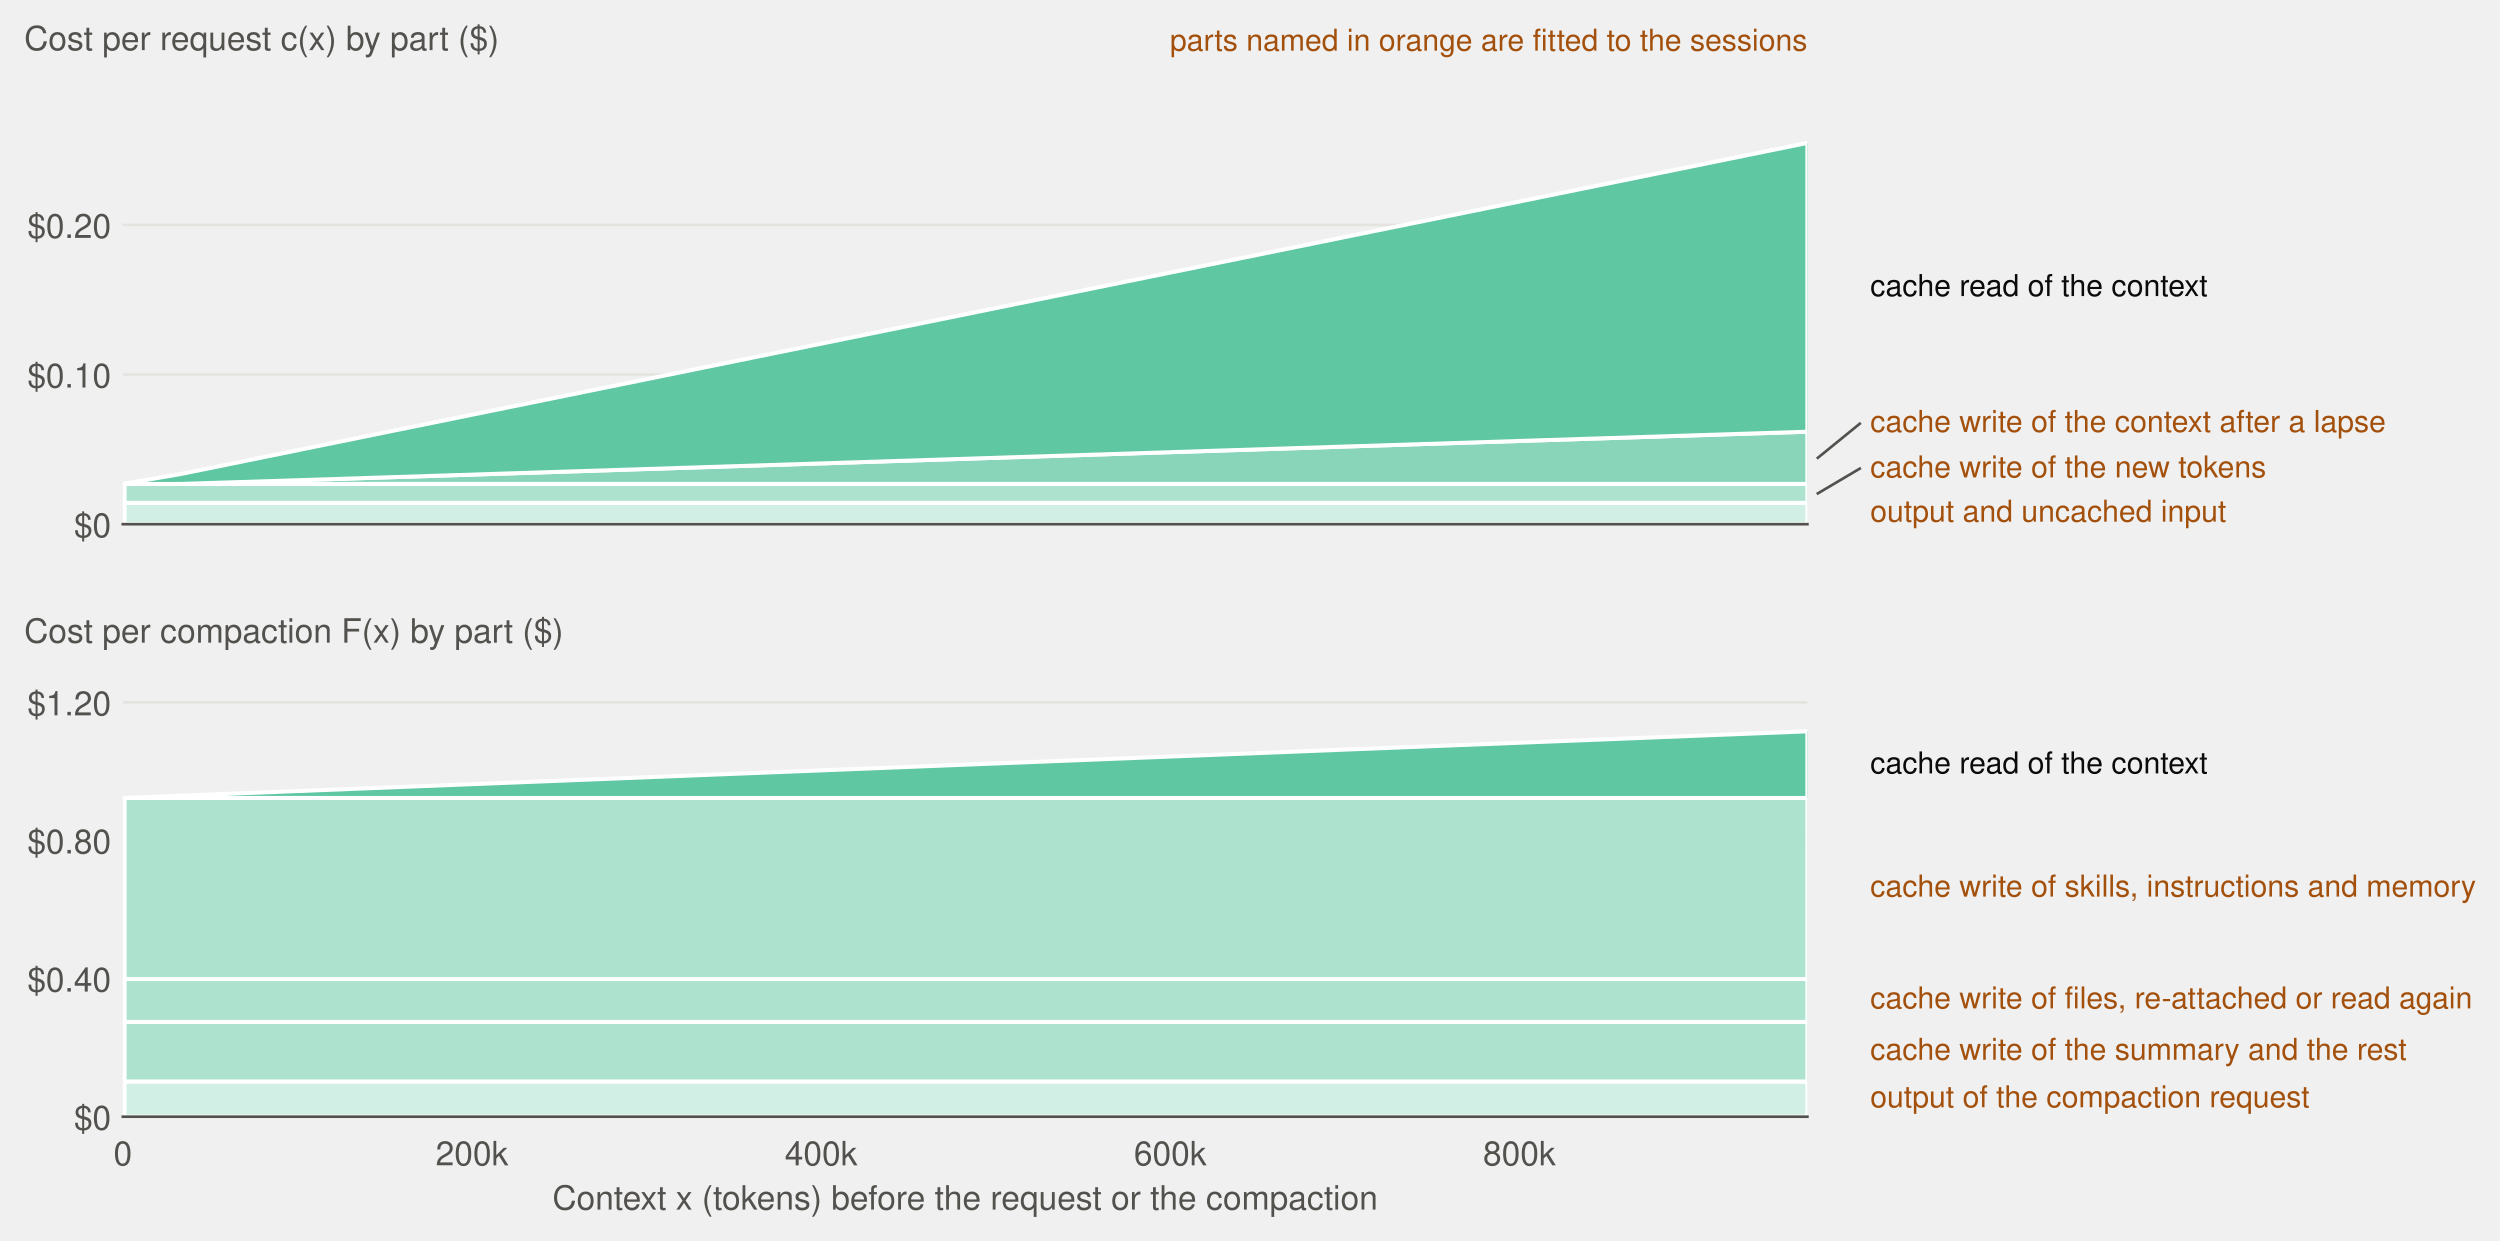
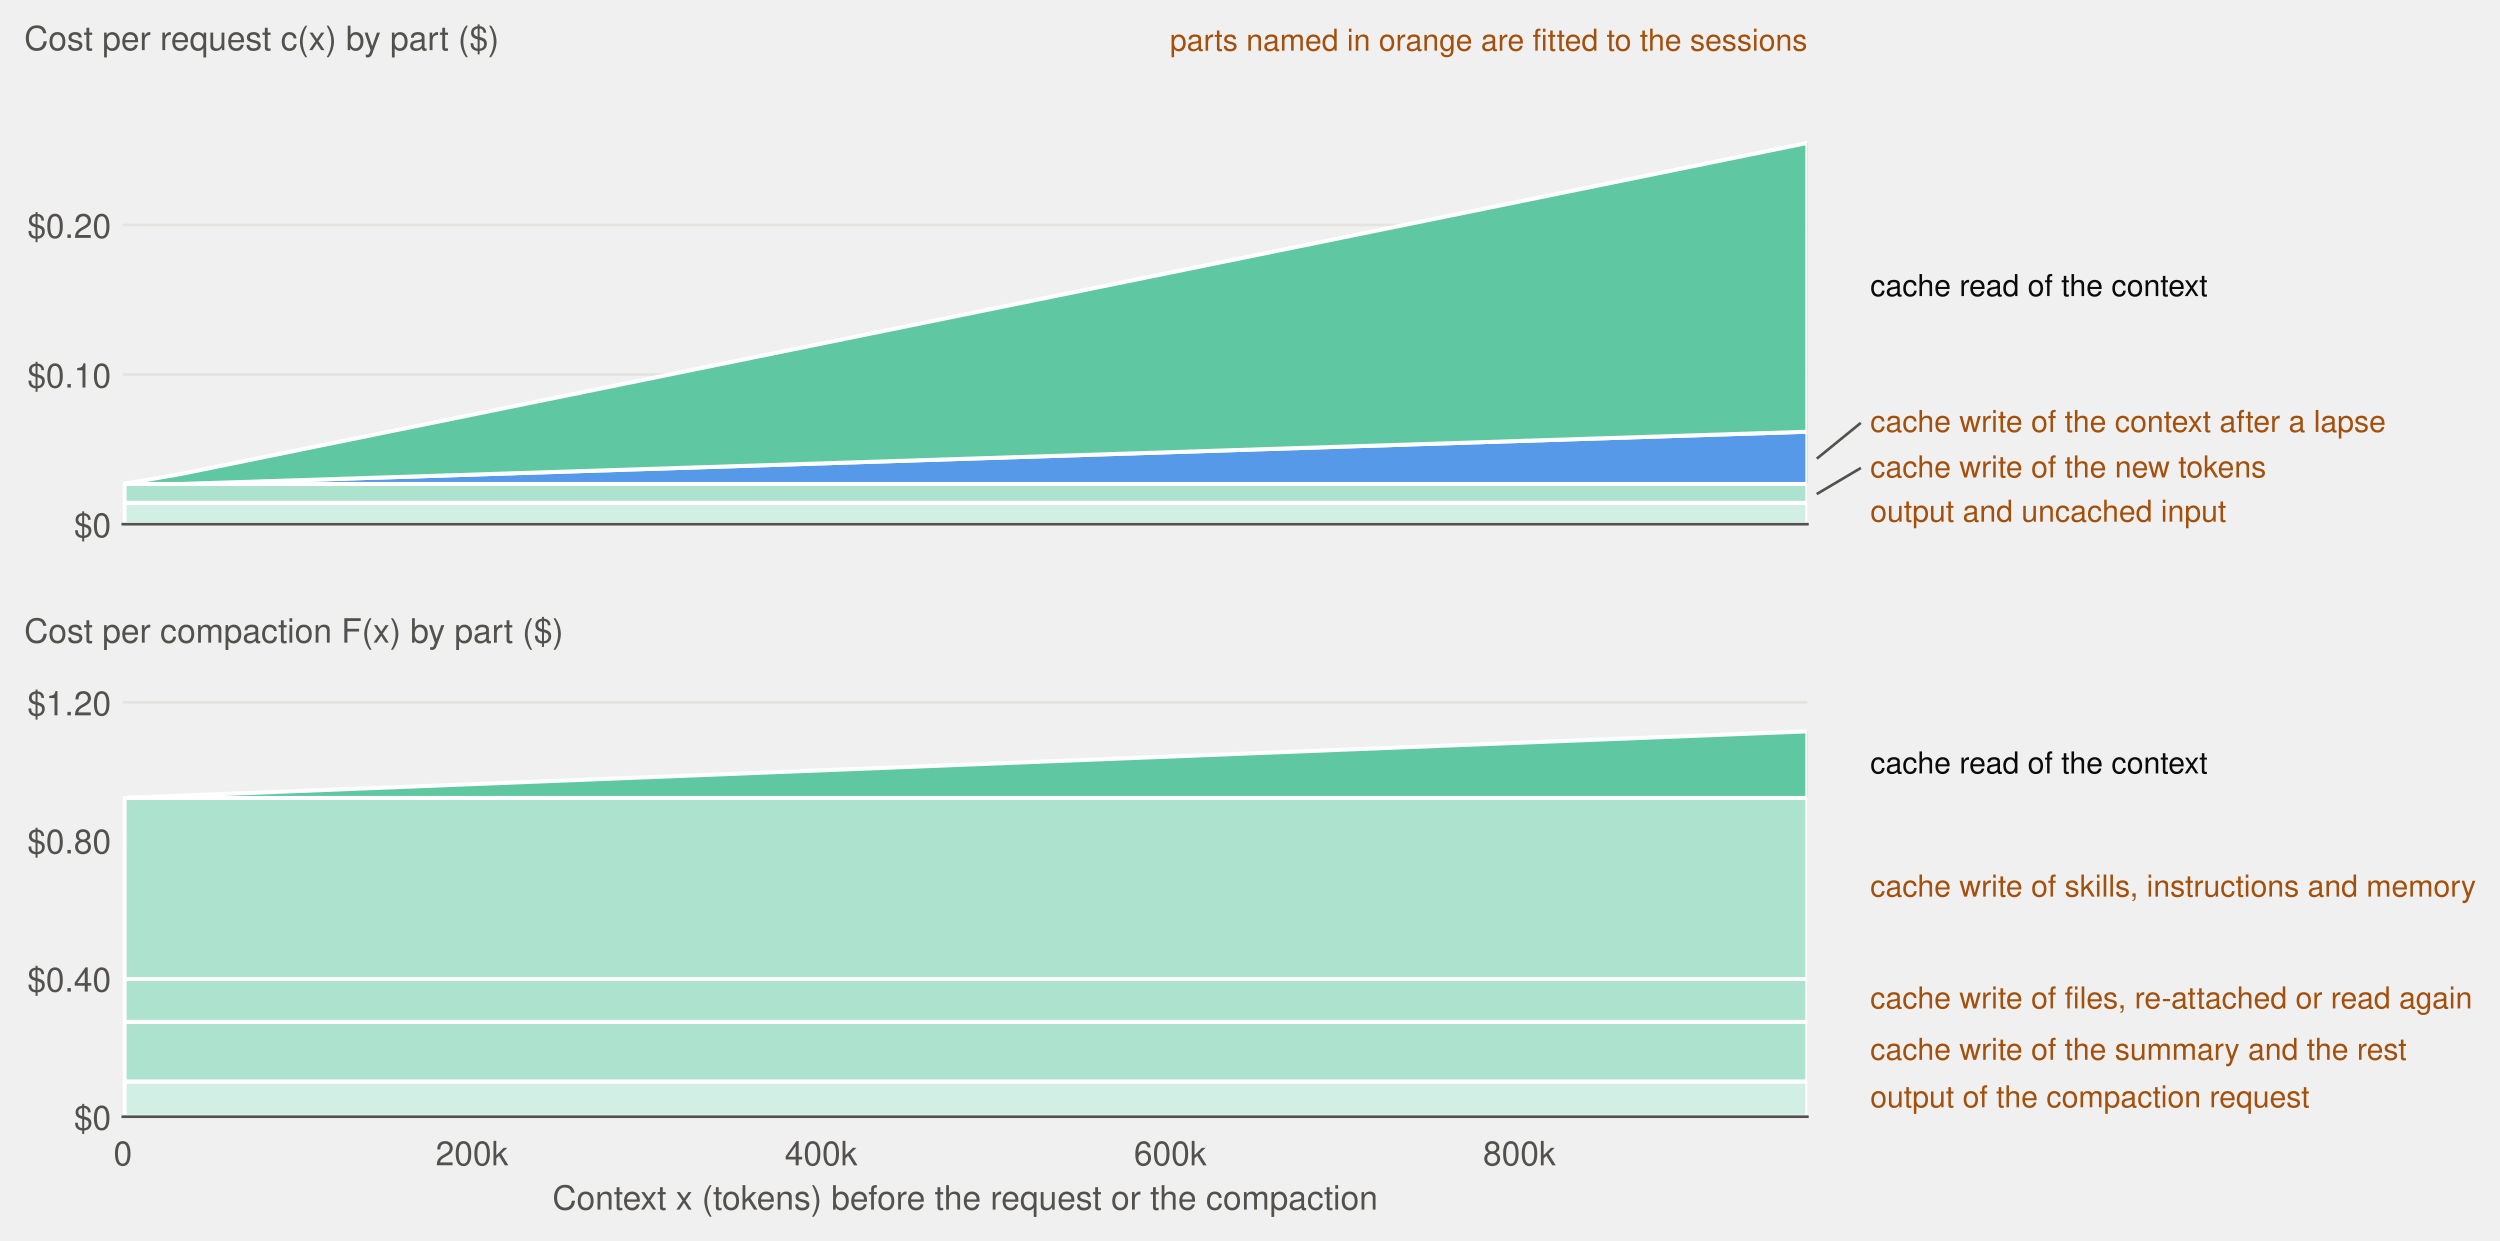
<svg xmlns="http://www.w3.org/2000/svg" xmlns:xlink="http://www.w3.org/1999/xlink" width="745.308pt" height="369.899pt" viewBox="0 0 745.308 369.899" version="1.1">
  <defs>
    <style type="text/css">*{stroke-linejoin: round; stroke-linecap: butt}</style>
  </defs>
  <g id="figure_1">
    <g id="patch_1">
      <path d="M 0 369.899  L 745.308 369.899  L 745.308 0  L 0 0  L 0 369.899  z " style="fill: none" />
    </g>
    <g id="axes_1">
      <g id="patch_2">
        <path d="M 36.62 156.272  L 538.82 156.272  L 538.82 22.451  L 36.62 22.451  L 36.62 156.272  z " style="fill: none" />
      </g>
      <g id="matplotlib.axis_1">
        <g id="xtick_1">
          <g id="line2d_1" />
        </g>
        <g id="xtick_2">
          <g id="line2d_2" />
        </g>
        <g id="xtick_3">
          <g id="line2d_3" />
        </g>
        <g id="xtick_4">
          <g id="line2d_4" />
        </g>
        <g id="xtick_5">
          <g id="line2d_5" />
        </g>
      </g>
      <g id="matplotlib.axis_2">
        <g id="ytick_1">
          <g id="line2d_6">
            <path d="M 36.62 156.272  L 538.82 156.272  " clip-path="url(#p10c6d02764)" style="fill: none; stroke: #e4e3df; stroke-width: 0.8; stroke-linecap: square" />
          </g>
          <g id="line2d_7" />
          <g id="text_1">
            <text style="font-size: 10px; font-family: 'Helvetica', 'Arial', 'DejaVu Sans'; text-anchor: end; fill: #52514e" x="33.12" y="160.149" transform="rotate(-0 33.12 160.1493)">$0</text>
          </g>
        </g>
        <g id="ytick_2">
          <g id="line2d_8">
            <path d="M 36.62 111.665  L 538.82 111.665  " clip-path="url(#p10c6d02764)" style="fill: none; stroke: #e4e3df; stroke-width: 0.8; stroke-linecap: square" />
          </g>
          <g id="line2d_9" />
          <g id="text_2">
            <text style="font-size: 10px; font-family: 'Helvetica', 'Arial', 'DejaVu Sans'; text-anchor: end; fill: #52514e" x="33.12" y="115.542" transform="rotate(-0 33.12 115.5424)">$0.10</text>
          </g>
        </g>
        <g id="ytick_3">
          <g id="line2d_10">
            <path d="M 36.62 67.058  L 538.82 67.058  " clip-path="url(#p10c6d02764)" style="fill: none; stroke: #e4e3df; stroke-width: 0.8; stroke-linecap: square" />
          </g>
          <g id="line2d_11" />
          <g id="text_3">
            <text style="font-size: 10px; font-family: 'Helvetica', 'Arial', 'DejaVu Sans'; text-anchor: end; fill: #52514e" x="33.12" y="70.936" transform="rotate(-0 33.12 70.93551)">$0.20</text>
          </g>
        </g>
        <g id="text_4">
          <text style="font-size: 10px; font-family: 'Helvetica', 'Arial', 'DejaVu Sans'; text-anchor: start; fill: #52514e" x="7.2" y="14.955" transform="rotate(-0 7.2 14.95469)">Cost per request c(x) by part ($)</text>
        </g>
      </g>
      <g id="FillBetweenPolyCollection_1">
        <defs>
          <path id="m8b16db912b" d="M 37.14 -219.992  L 37.14 -213.627  L 54.029 -213.627  L 108.817 -213.627  L 400.91 -213.627  L 538.82 -213.627  L 538.82 -219.992  L 538.82 -219.992  L 400.91 -219.992  L 108.817 -219.992  L 54.029 -219.992  L 37.14 -219.992  z " style="stroke: #ffffff; stroke-width: 1.2" />
        </defs>
        <g clip-path="url(#p10c6d02764)">
          <use xlink:href="#m8b16db912b" x="0" y="369.899" style="fill: #d1efe4; stroke: #ffffff; stroke-width: 1.2" />
        </g>
      </g>
      <g id="FillBetweenPolyCollection_2">
        <defs>
          <path id="ma91bca61dd" d="M 37.14 -225.627  L 37.14 -219.992  L 54.029 -219.992  L 108.817 -219.992  L 400.91 -219.992  L 538.82 -219.992  L 538.82 -225.627  L 538.82 -225.627  L 400.91 -225.627  L 108.817 -225.627  L 54.029 -225.627  L 37.14 -225.627  z " style="stroke: #ffffff; stroke-width: 1.2" />
        </defs>
        <g clip-path="url(#p10c6d02764)">
          <use xlink:href="#ma91bca61dd" x="0" y="369.899" style="fill: #ade2cf; stroke: #ffffff; stroke-width: 1.2" />
        </g>
      </g>
      <g id="FillBetweenPolyCollection_3">
        <defs>
-           <path id="m0fc98fd7ec" d="M 37.14 -225.627  L 37.14 -225.627  L 54.029 -225.627  L 108.817 -225.627  L 400.91 -225.627  L 538.82 -225.627  L 538.82 -241.201  L 538.82 -241.201  L 400.91 -236.771  L 108.817 -227.387  L 54.029 -225.627  L 37.14 -225.627  z " style="stroke: #ffffff; stroke-width: 1.2" />
-         </defs>
-         <g clip-path="url(#p10c6d02764)">
-           <use xlink:href="#m0fc98fd7ec" x="0" y="369.899" style="fill: #88d5ba; stroke: #ffffff; stroke-width: 1.2" />
+           <path id="m47c4af3a49" d="M 37.14 -225.627  L 37.14 -225.627  L 54.029 -225.627  L 108.817 -225.627  L 400.91 -225.627  L 538.82 -225.627  L 538.82 -241.201  L 538.82 -241.201  L 400.91 -236.771  L 108.817 -227.387  L 54.029 -225.627  L 37.14 -225.627  z " style="stroke: #ffffff; stroke-width: 1.2" />
+         </defs>
+         <g clip-path="url(#p10c6d02764)">
+           <use xlink:href="#m47c4af3a49" x="0" y="369.899" style="fill: #5799e9; stroke: #ffffff; stroke-width: 1.2" />
        </g>
      </g>
      <g id="FillBetweenPolyCollection_4">
        <defs>
          <path id="m3fdb19c998" d="M 37.14 -225.716  L 37.14 -225.627  L 54.029 -225.627  L 108.817 -227.387  L 400.91 -236.771  L 538.82 -241.201  L 538.82 -327.293  L 538.82 -327.293  L 400.91 -299.221  L 108.817 -239.764  L 54.029 -228.611  L 37.14 -225.716  z " style="stroke: #ffffff; stroke-width: 1.2" />
        </defs>
        <g clip-path="url(#p10c6d02764)">
          <use xlink:href="#m3fdb19c998" x="0" y="369.899" style="fill: #5fc7a2; stroke: #ffffff; stroke-width: 1.2" />
        </g>
      </g>
      <g id="line2d_12">
        <path d="M 541.942 147.089  L 554.432 139.707  " style="fill: none; stroke: #52514e; stroke-width: 0.8; stroke-linecap: square" />
      </g>
      <g id="line2d_13">
        <path d="M 541.942 136.485  L 554.432 126.325  " style="fill: none; stroke: #52514e; stroke-width: 0.8; stroke-linecap: square" />
      </g>
      <g id="patch_3">
        <path d="M 36.62 156.272  L 538.82 156.272  " style="fill: none; stroke: #52514e; stroke-width: 0.8; stroke-linejoin: miter; stroke-linecap: square" />
      </g>
      <g id="text_5">
        <text style="font-size: 9px; font-family: 'Helvetica', 'Arial', 'DejaVu Sans'; text-anchor: start; fill: #a3500c" x="557.555" y="155.526" transform="rotate(-0 557.5549 155.5264)">output and uncached input</text>
      </g>
      <g id="text_6">
        <text style="font-size: 9px; font-family: 'Helvetica', 'Arial', 'DejaVu Sans'; text-anchor: start; fill: #a3500c" x="557.555" y="142.318" transform="rotate(-0 557.5549 142.3177)">cache write of the new tokens</text>
      </g>
      <g id="text_7">
        <text style="font-size: 9px; font-family: 'Helvetica', 'Arial', 'DejaVu Sans'; text-anchor: start; fill: #a3500c" x="557.555" y="128.762" transform="rotate(-0 557.5549 128.7623)">cache write of the context after a lapse</text>
      </g>
      <g id="text_8">
        <text style="font-size: 9px; font-family: 'Helvetica', 'Arial', 'DejaVu Sans'; text-anchor: start; fill: #0b0b0b" x="557.555" y="88.262" transform="rotate(-0 557.5549 88.26213)">cache read of the context</text>
      </g>
      <g id="text_9">
        <text style="font-size: 9px; font-family: 'Helvetica', 'Arial', 'DejaVu Sans'; text-anchor: end; fill: #a3500c" x="538.82" y="15.107" transform="rotate(-0 538.82 15.10719)">parts named in orange are fitted to the sessions</text>
      </g>
    </g>
    <g id="axes_2">
      <g id="patch_4">
        <path d="M 36.62 332.915  L 538.82 332.915  L 538.82 199.095  L 36.62 199.095  L 36.62 332.915  z " style="fill: none" />
      </g>
      <g id="matplotlib.axis_3">
        <g id="xtick_6">
          <g id="line2d_14" />
          <g id="text_10">
            <text style="font-size: 10px; font-family: 'Helvetica', 'Arial', 'DejaVu Sans'; text-anchor: middle; fill: #52514e" x="36.62" y="347.415" transform="rotate(-0 36.62 347.4153)">0</text>
          </g>
        </g>
        <g id="xtick_7">
          <g id="line2d_15" />
          <g id="text_11">
            <text style="font-size: 10px; font-family: 'Helvetica', 'Arial', 'DejaVu Sans'; text-anchor: middle; fill: #52514e" x="140.703" y="347.415" transform="rotate(-0 140.7029 347.4153)">200k</text>
          </g>
        </g>
        <g id="xtick_8">
          <g id="line2d_16" />
          <g id="text_12">
            <text style="font-size: 10px; font-family: 'Helvetica', 'Arial', 'DejaVu Sans'; text-anchor: middle; fill: #52514e" x="244.786" y="347.415" transform="rotate(-0 244.7858 347.4153)">400k</text>
          </g>
        </g>
        <g id="xtick_9">
          <g id="line2d_17" />
          <g id="text_13">
            <text style="font-size: 10px; font-family: 'Helvetica', 'Arial', 'DejaVu Sans'; text-anchor: middle; fill: #52514e" x="348.869" y="347.415" transform="rotate(-0 348.8687 347.4153)">600k</text>
          </g>
        </g>
        <g id="xtick_10">
          <g id="line2d_18" />
          <g id="text_14">
            <text style="font-size: 10px; font-family: 'Helvetica', 'Arial', 'DejaVu Sans'; text-anchor: middle; fill: #52514e" x="452.952" y="347.415" transform="rotate(-0 452.9516 347.4153)">800k</text>
          </g>
        </g>
        <g id="text_15">
          <text style="font-size: 10px; font-family: 'Helvetica', 'Arial', 'DejaVu Sans'; text-anchor: middle; fill: #52514e" x="287.72" y="360.614" transform="rotate(-0 287.72 360.6145)">Context x (tokens) before the request or the compaction</text>
        </g>
      </g>
      <g id="matplotlib.axis_4">
        <g id="ytick_4">
          <g id="line2d_19">
            <path d="M 36.62 332.915  L 538.82 332.915  " clip-path="url(#p2a4c4a9af1)" style="fill: none; stroke: #e4e3df; stroke-width: 0.8; stroke-linecap: square" />
          </g>
          <g id="line2d_20" />
          <g id="text_16">
            <text style="font-size: 10px; font-family: 'Helvetica', 'Arial', 'DejaVu Sans'; text-anchor: end; fill: #52514e" x="33.12" y="336.793" transform="rotate(-0 33.12 336.7926)">$0</text>
          </g>
        </g>
        <g id="ytick_5">
          <g id="line2d_21">
            <path d="M 36.62 291.74  L 538.82 291.74  " clip-path="url(#p2a4c4a9af1)" style="fill: none; stroke: #e4e3df; stroke-width: 0.8; stroke-linecap: square" />
          </g>
          <g id="line2d_22" />
          <g id="text_17">
            <text style="font-size: 10px; font-family: 'Helvetica', 'Arial', 'DejaVu Sans'; text-anchor: end; fill: #52514e" x="33.12" y="295.617" transform="rotate(-0 33.12 295.617)">$0.40</text>
          </g>
        </g>
        <g id="ytick_6">
          <g id="line2d_23">
            <path d="M 36.62 250.564  L 538.82 250.564  " clip-path="url(#p2a4c4a9af1)" style="fill: none; stroke: #e4e3df; stroke-width: 0.8; stroke-linecap: square" />
          </g>
          <g id="line2d_24" />
          <g id="text_18">
            <text style="font-size: 10px; font-family: 'Helvetica', 'Arial', 'DejaVu Sans'; text-anchor: end; fill: #52514e" x="33.12" y="254.441" transform="rotate(-0 33.12 254.4414)">$0.80</text>
          </g>
        </g>
        <g id="ytick_7">
          <g id="line2d_25">
            <path d="M 36.62 209.388  L 538.82 209.388  " clip-path="url(#p2a4c4a9af1)" style="fill: none; stroke: #e4e3df; stroke-width: 0.8; stroke-linecap: square" />
          </g>
          <g id="line2d_26" />
          <g id="text_19">
            <text style="font-size: 10px; font-family: 'Helvetica', 'Arial', 'DejaVu Sans'; text-anchor: end; fill: #52514e" x="33.12" y="213.266" transform="rotate(-0 33.12 213.2658)">$1.20</text>
          </g>
        </g>
        <g id="text_20">
          <text style="font-size: 10px; font-family: 'Helvetica', 'Arial', 'DejaVu Sans'; text-anchor: start; fill: #52514e" x="7.2" y="191.598" transform="rotate(-0 7.2 191.598)">Cost per compaction F(x) by part ($)</text>
        </g>
      </g>
      <g id="FillBetweenPolyCollection_5">
        <defs>
          <path id="maa70c06fbb" d="M 37.14 -47.476  L 37.14 -36.984  L 54.029 -36.984  L 108.817 -36.984  L 400.91 -36.984  L 538.82 -36.984  L 538.82 -47.476  L 538.82 -47.476  L 400.91 -47.476  L 108.817 -47.476  L 54.029 -47.476  L 37.14 -47.476  z " style="stroke: #ffffff; stroke-width: 1.2" />
        </defs>
        <g clip-path="url(#p2a4c4a9af1)">
          <use xlink:href="#maa70c06fbb" x="0" y="369.899" style="fill: #d1efe4; stroke: #ffffff; stroke-width: 1.2" />
        </g>
      </g>
      <g id="FillBetweenPolyCollection_6">
        <defs>
          <path id="m7b98e7ab81" d="M 37.14 -65.255  L 37.14 -47.476  L 54.029 -47.476  L 108.817 -47.476  L 400.91 -47.476  L 538.82 -47.476  L 538.82 -65.255  L 538.82 -65.255  L 400.91 -65.255  L 108.817 -65.255  L 54.029 -65.255  L 37.14 -65.255  z " style="stroke: #ffffff; stroke-width: 1.2" />
        </defs>
        <g clip-path="url(#p2a4c4a9af1)">
          <use xlink:href="#m7b98e7ab81" x="0" y="369.899" style="fill: #ade2cf; stroke: #ffffff; stroke-width: 1.2" />
        </g>
      </g>
      <g id="FillBetweenPolyCollection_7">
        <defs>
          <path id="m9a3f1a0f77" d="M 37.14 -78.04  L 37.14 -65.255  L 54.029 -65.255  L 108.817 -65.255  L 400.91 -65.255  L 538.82 -65.255  L 538.82 -78.04  L 538.82 -78.04  L 400.91 -78.04  L 108.817 -78.04  L 54.029 -78.04  L 37.14 -78.04  z " style="stroke: #ffffff; stroke-width: 1.2" />
        </defs>
        <g clip-path="url(#p2a4c4a9af1)">
          <use xlink:href="#m9a3f1a0f77" x="0" y="369.899" style="fill: #ade2cf; stroke: #ffffff; stroke-width: 1.2" />
        </g>
      </g>
      <g id="FillBetweenPolyCollection_8">
        <defs>
          <path id="mbc40d3cd71" d="M 37.14 -132.006  L 37.14 -78.04  L 54.029 -78.04  L 108.817 -78.04  L 400.91 -78.04  L 538.82 -78.04  L 538.82 -132.006  L 538.82 -132.006  L 400.91 -132.006  L 108.817 -132.006  L 54.029 -132.006  L 37.14 -132.006  z " style="stroke: #ffffff; stroke-width: 1.2" />
        </defs>
        <g clip-path="url(#p2a4c4a9af1)">
          <use xlink:href="#mbc40d3cd71" x="0" y="369.899" style="fill: #ade2cf; stroke: #ffffff; stroke-width: 1.2" />
        </g>
      </g>
      <g id="FillBetweenPolyCollection_9">
        <defs>
          <path id="mcbc5db511f" d="M 37.14 -132.027  L 37.14 -132.006  L 54.029 -132.006  L 108.817 -132.006  L 400.91 -132.006  L 538.82 -132.006  L 538.82 -151.874  L 538.82 -151.874  L 400.91 -146.418  L 108.817 -134.862  L 54.029 -132.695  L 37.14 -132.027  z " style="stroke: #ffffff; stroke-width: 1.2" />
        </defs>
        <g clip-path="url(#p2a4c4a9af1)">
          <use xlink:href="#mcbc5db511f" x="0" y="369.899" style="fill: #5fc7a2; stroke: #ffffff; stroke-width: 1.2" />
        </g>
      </g>
      <g id="patch_5">
        <path d="M 36.62 332.915  L 538.82 332.915  " style="fill: none; stroke: #52514e; stroke-width: 0.8; stroke-linejoin: miter; stroke-linecap: square" />
      </g>
      <g id="text_21">
        <text style="font-size: 9px; font-family: 'Helvetica', 'Arial', 'DejaVu Sans'; text-anchor: start; fill: #a3500c" x="557.555" y="330.106" transform="rotate(-0 557.5549 330.1058)">output of the compaction request</text>
      </g>
      <g id="text_22">
        <text style="font-size: 9px; font-family: 'Helvetica', 'Arial', 'DejaVu Sans'; text-anchor: start; fill: #a3500c" x="557.555" y="315.943" transform="rotate(-0 557.5549 315.9433)">cache write of the summary and the rest</text>
      </g>
      <g id="text_23">
        <text style="font-size: 9px; font-family: 'Helvetica', 'Arial', 'DejaVu Sans'; text-anchor: start; fill: #a3500c" x="557.555" y="300.631" transform="rotate(-0 557.5549 300.6307)">cache write of files, re-attached or read again</text>
      </g>
      <g id="text_24">
        <text style="font-size: 9px; font-family: 'Helvetica', 'Arial', 'DejaVu Sans'; text-anchor: start; fill: #a3500c" x="557.555" y="267.286" transform="rotate(-0 557.5549 267.2861)">cache write of skills, instructions and memory</text>
      </g>
      <g id="text_25">
        <text style="font-size: 9px; font-family: 'Helvetica', 'Arial', 'DejaVu Sans'; text-anchor: start; fill: #0b0b0b" x="557.555" y="230.569" transform="rotate(-0 557.5549 230.5693)">cache read of the context</text>
      </g>
    </g>
  </g>
  <defs>
    <clipPath id="p10c6d02764">
      <rect x="36.62" y="22.451" width="502.2" height="133.821" />
    </clipPath>
    <clipPath id="p2a4c4a9af1">
      <rect x="36.62" y="199.095" width="502.2" height="133.821" />
    </clipPath>
  </defs>
</svg>
